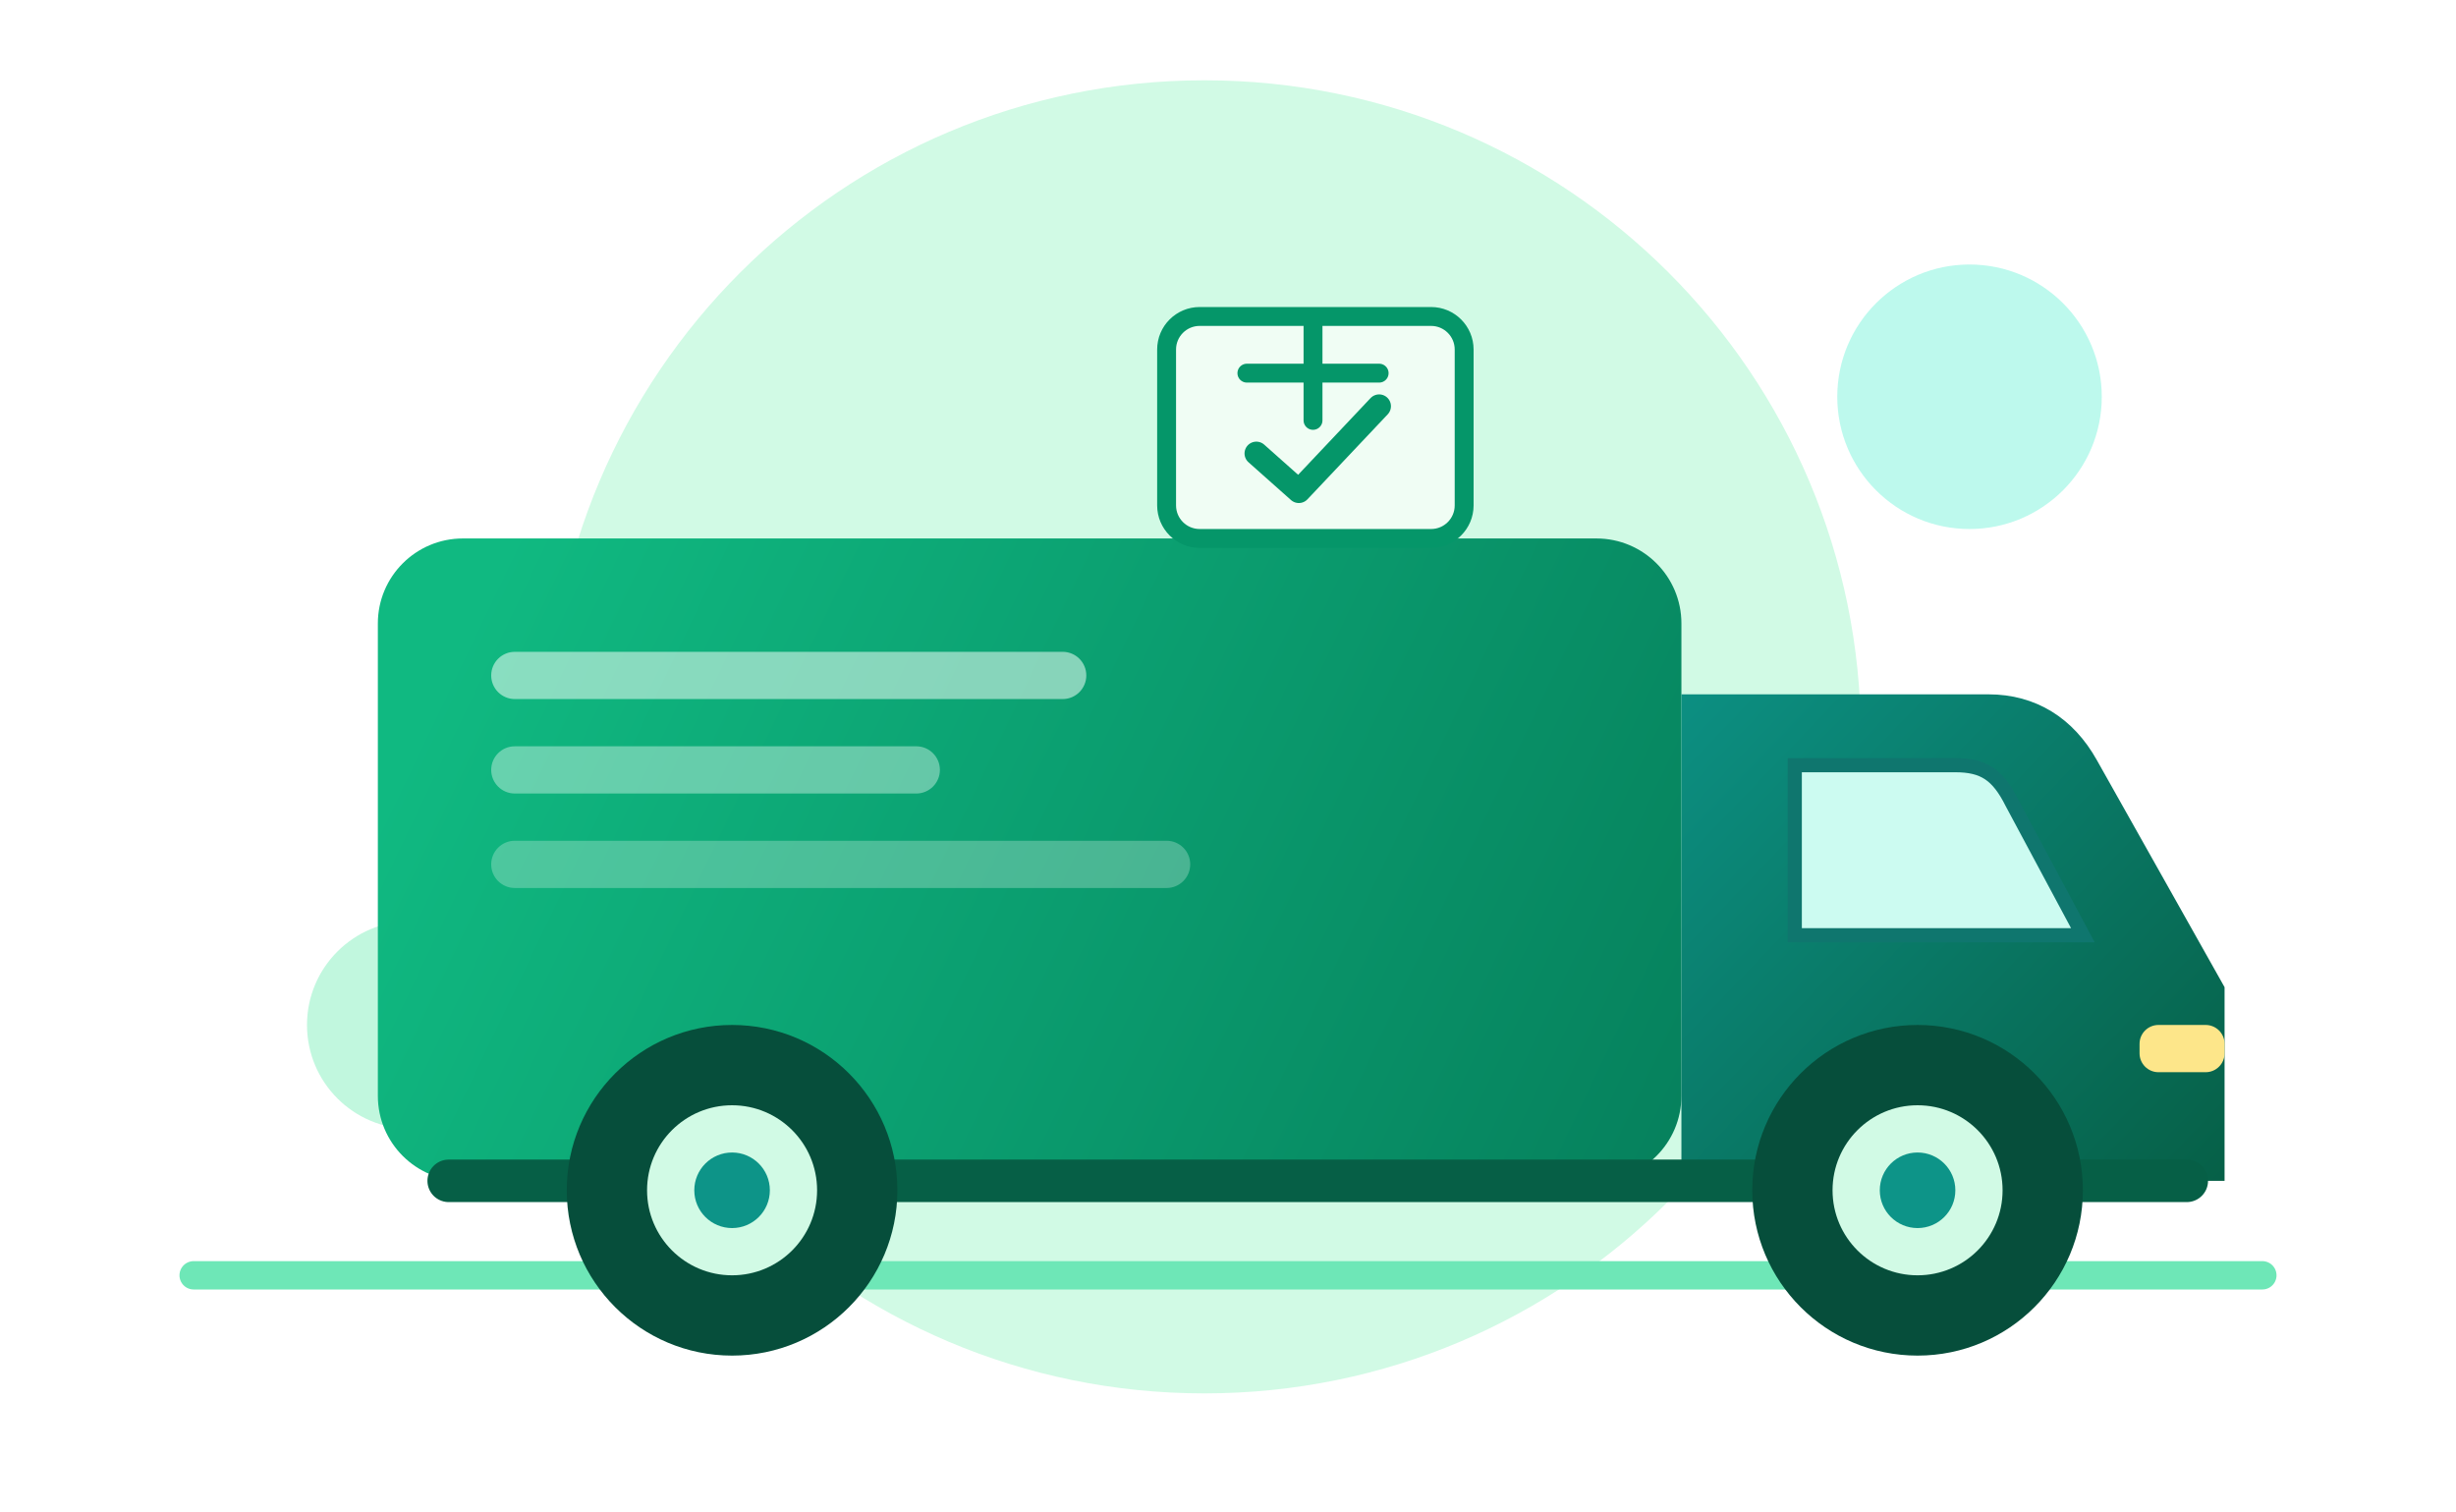
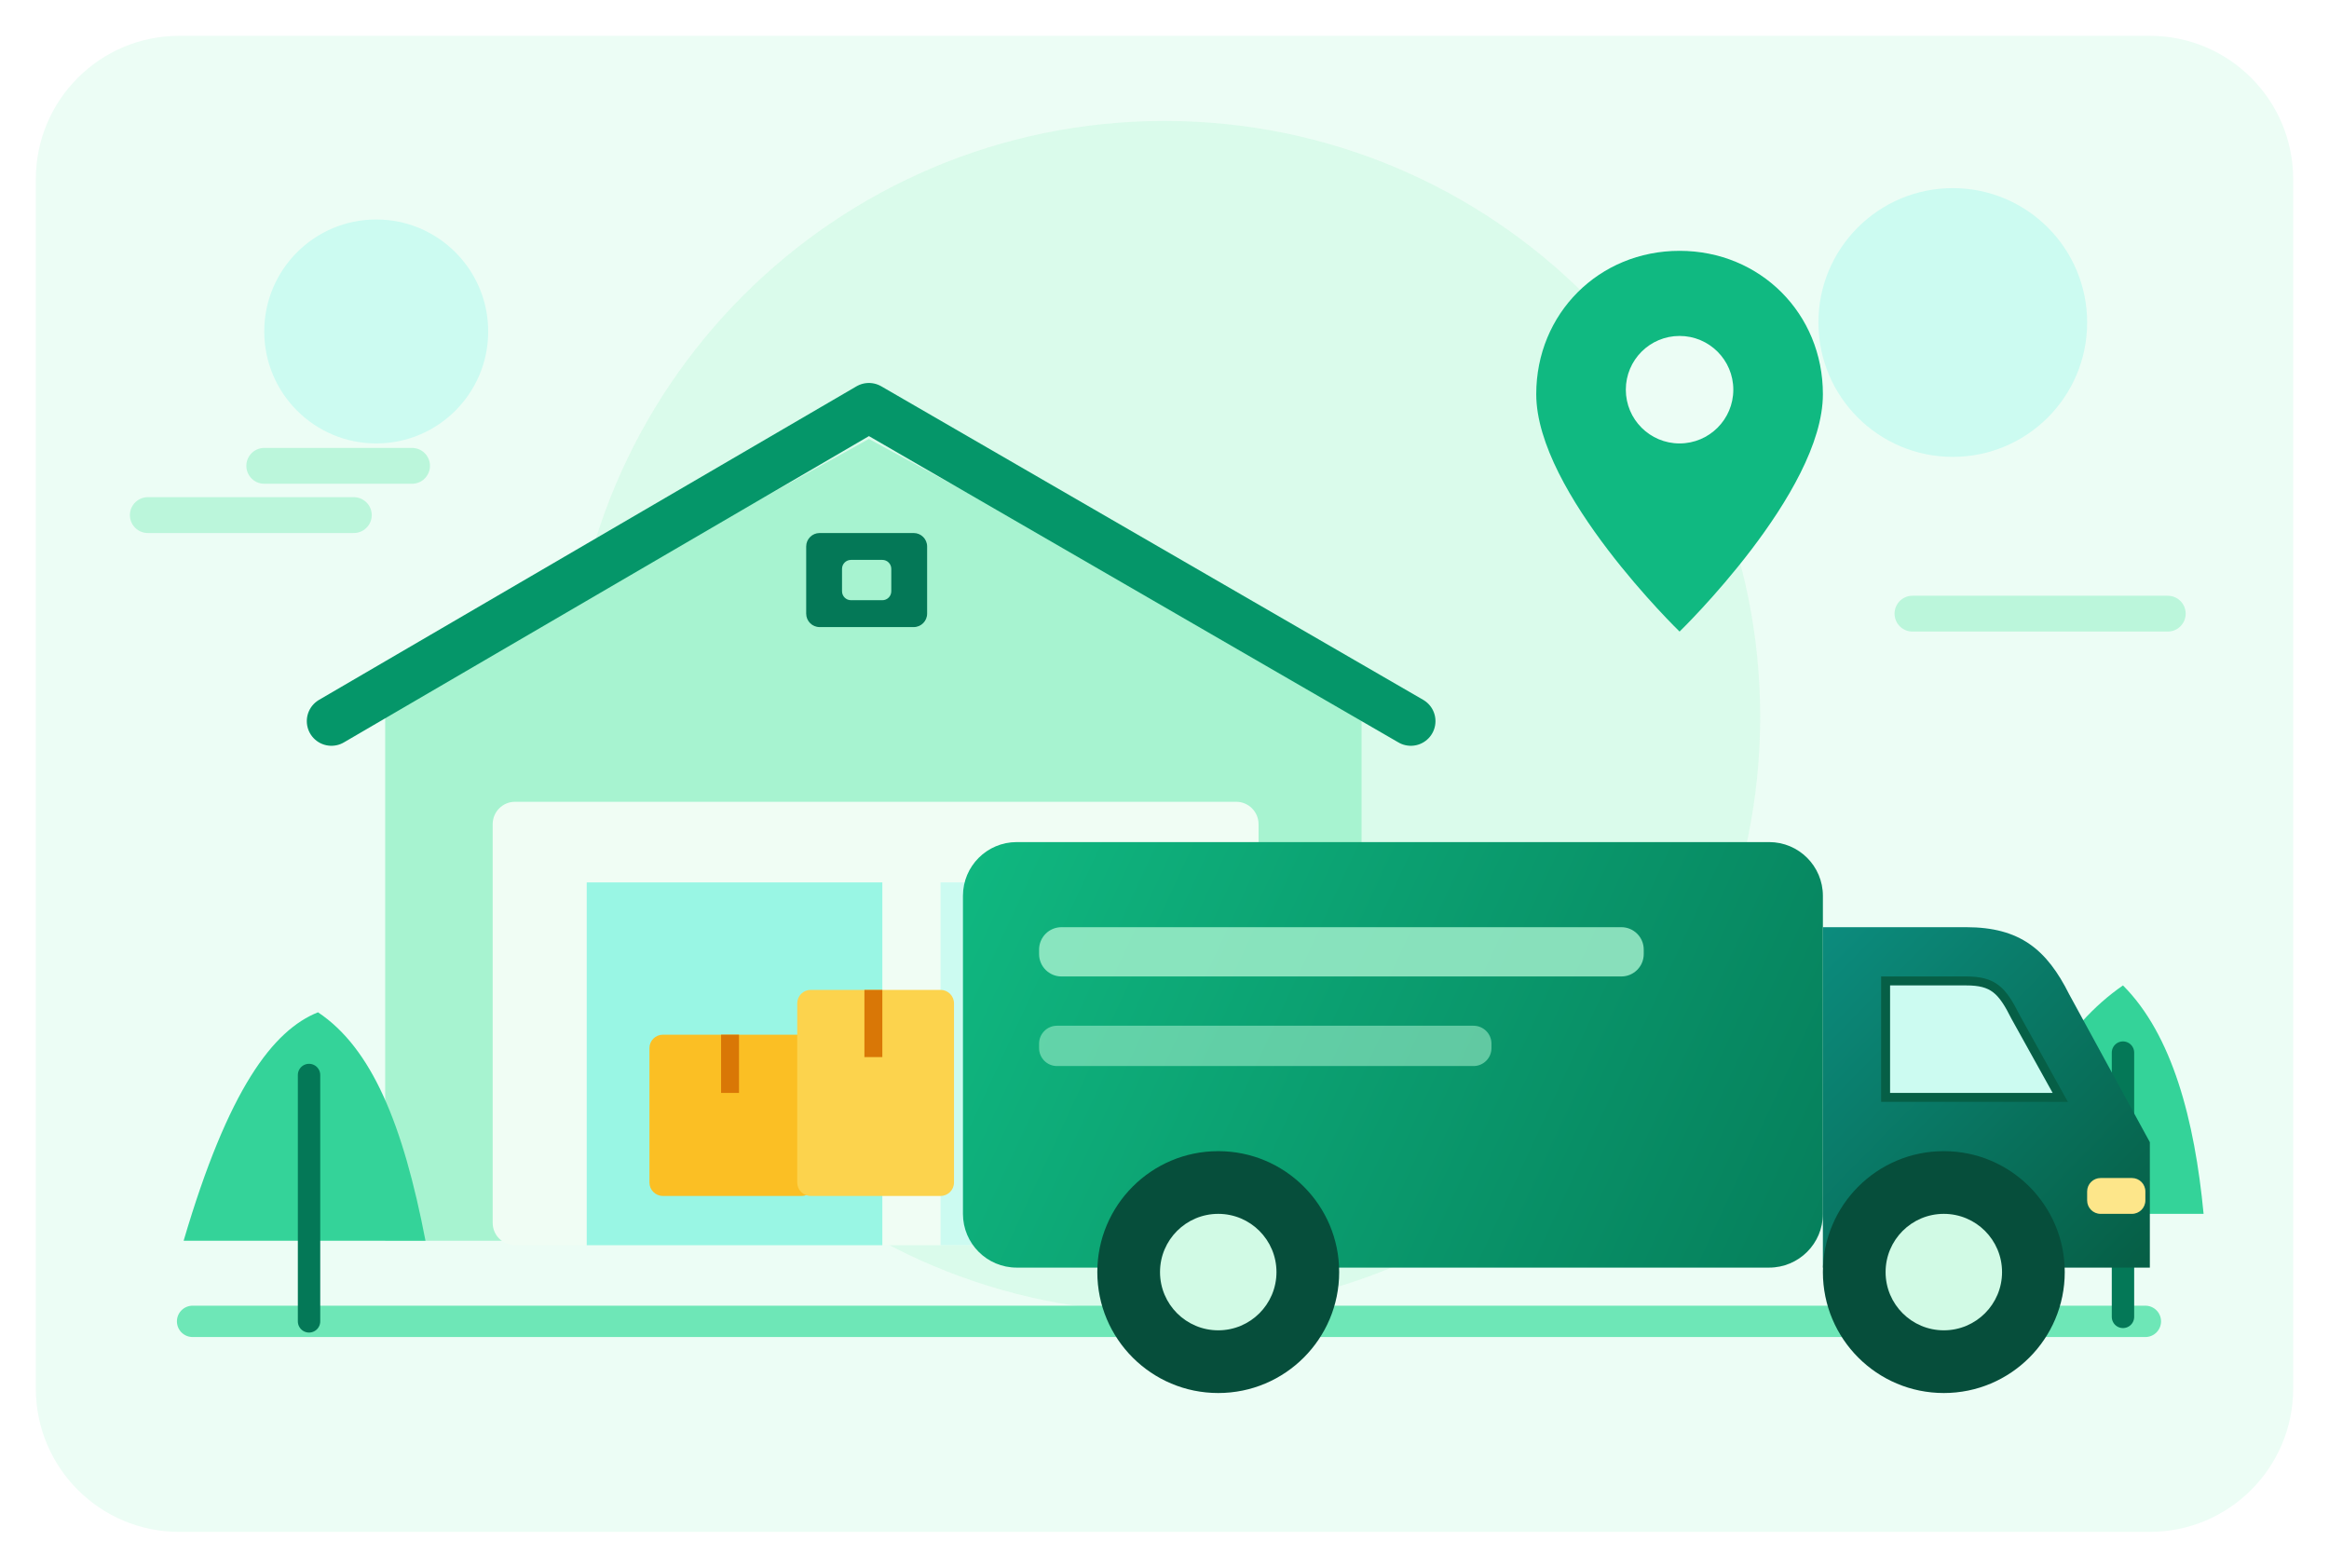
- <svg xmlns="http://www.w3.org/2000/svg" viewBox="0 0 520 320" fill="none" role="img" aria-labelledby="title desc">
+ <svg xmlns="http://www.w3.org/2000/svg" viewBox="0 0 520 350" fill="none" role="img" aria-labelledby="title desc">
  <defs>
-     <linearGradient id="truck" x1="105" y1="120" x2="397" y2="260" gradientUnits="userSpaceOnUse">
+     <linearGradient id="box" x1="100" y1="115" x2="420" y2="320" gradientUnits="userSpaceOnUse">
+       <stop stop-color="#34D399" />
+       <stop offset="1" stop-color="#059669" />
+     </linearGradient>
+     <linearGradient id="truck" x1="212" y1="186" x2="432" y2="288" gradientUnits="userSpaceOnUse">
      <stop stop-color="#10B981" />
      <stop offset="1" stop-color="#047857" />
    </linearGradient>
-     <linearGradient id="cab" x1="345" y1="135" x2="470" y2="255" gradientUnits="userSpaceOnUse">
+     <linearGradient id="cab" x1="381" y1="206" x2="469" y2="292" gradientUnits="userSpaceOnUse">
      <stop stop-color="#0D9488" />
      <stop offset="1" stop-color="#065F46" />
    </linearGradient>
  </defs>
-   <circle cx="255" cy="156" r="139" fill="#D1FAE5" />
-   <circle cx="417" cy="84" r="28" fill="#99F6E4" opacity=".65" />
-   <circle cx="87" cy="217" r="22" fill="#A7F3D0" opacity=".7" />
-   <path d="M41 270h438" stroke="#6EE7B7" stroke-width="6" stroke-linecap="round" />
-   <rect x="80" y="114" width="276" height="136" rx="18" fill="url(#truck)" />
-   <rect x="104" y="138" width="126" height="10" rx="5" fill="#ECFDF5" opacity=".55" />
-   <rect x="104" y="158" width="95" height="10" rx="5" fill="#ECFDF5" opacity=".4" />
-   <rect x="104" y="178" width="148" height="10" rx="5" fill="#ECFDF5" opacity=".28" />
-   <path d="M356 147h65c10 0 18 5 23 14l27 48v41H356V147Z" fill="url(#cab)" />
-   <path d="M380 162h34c6 0 9 2 12 8l15 28h-61v-36Z" fill="#CCFBF1" />
-   <path d="M380 162h34c6 0 9 2 12 8l15 28h-61v-36Z" stroke="#0F766E" stroke-width="3" />
-   <rect x="453" y="217" width="18" height="10" rx="4" fill="#FDE68A" />
-   <path d="M95 250h368" stroke="#065F46" stroke-width="9" stroke-linecap="round" />
-   <circle cx="155" cy="252" r="35" fill="#064E3B" />
-   <circle cx="155" cy="252" r="18" fill="#D1FAE5" />
-   <circle cx="155" cy="252" r="8" fill="#0D9488" />
-   <circle cx="406" cy="252" r="35" fill="#064E3B" />
-   <circle cx="406" cy="252" r="18" fill="#D1FAE5" />
-   <circle cx="406" cy="252" r="8" fill="#0D9488" />
-   <rect x="247" y="67" width="63" height="47" rx="7" fill="#F0FDF4" stroke="#059669" stroke-width="4" />
-   <path d="M278 69v20m-14-10h28" stroke="#059669" stroke-width="4" stroke-linecap="round" />
-   <path d="m266 96 9 8 17-18" stroke="#059669" stroke-width="5" stroke-linecap="round" stroke-linejoin="round" />
+   <rect x="8" y="8" width="504" height="334" rx="32" fill="#ECFDF5" />
+   <circle cx="260" cy="160" r="133" fill="#D1FAE5" opacity=".65" />
+   <circle cx="84" cy="74" r="25" fill="#CCFBF1" />
+   <circle cx="436" cy="72" r="30" fill="#CCFBF1" />
+   <path d="M43 295h436" stroke="#6EE7B7" stroke-width="7" stroke-linecap="round" />
+   <path d="M86 158 194 98l110 60v119H86V158Z" fill="#A7F3D0" />
+   <path d="M74 161 194 91l121 70" stroke="#059669" stroke-width="11" stroke-linecap="round" stroke-linejoin="round" />
+   <rect x="110" y="179" width="171" height="99" rx="5" fill="#F0FDF4" />
+   <rect x="131" y="197" width="66" height="81" fill="#99F6E4" />
+   <rect x="210" y="197" width="53" height="81" fill="#CCFBF1" />
+   <rect x="180" y="119" width="27" height="21" rx="3" fill="#047857" />
+   <rect x="188" y="125" width="11" height="9" rx="2" fill="#A7F3D0" />
+   <path d="M41 277c10-34 20-47 30-51 12 8 19 25 24 51H41Z" fill="#34D399" />
+   <path d="M69 240v55" stroke="#047857" stroke-width="5" stroke-linecap="round" />
+   <path d="M445 271c6-26 16-42 29-51 11 11 16 30 18 51h-47Z" fill="#34D399" />
+   <path d="M474 235v59" stroke="#047857" stroke-width="5" stroke-linecap="round" />
+   <rect x="145" y="231" width="37" height="36" rx="3" fill="#FBBF24" />
+   <path d="M163 231v13" stroke="#D97706" stroke-width="4" />
+   <rect x="178" y="221" width="35" height="46" rx="3" fill="#FCD34D" />
+   <path d="M195 221v15" stroke="#D97706" stroke-width="4" />
+   <rect x="215" y="188" width="192" height="95" rx="12" fill="url(#truck)" />
+   <rect x="232" y="207" width="135" height="11" rx="5" fill="#A7F3D0" opacity=".8" />
+   <rect x="232" y="229" width="101" height="9" rx="4" fill="#A7F3D0" opacity=".55" />
+   <path d="M407 207h32c12 0 18 5 23 15l18 33v28h-73v-76Z" fill="url(#cab)" />
+   <path d="M421 219h18c6 0 8 2 11 8l10 18h-39v-26Z" fill="#CCFBF1" />
+   <path d="M421 219h18c6 0 8 2 11 8l10 18h-39v-26Z" stroke="#065F46" stroke-width="2" />
+   <rect x="466" y="263" width="13" height="8" rx="3" fill="#FDE68A" />
+   <circle cx="272" cy="284" r="27" fill="#064E3B" />
+   <circle cx="272" cy="284" r="13" fill="#D1FAE5" />
+   <circle cx="434" cy="284" r="27" fill="#064E3B" />
+   <circle cx="434" cy="284" r="13" fill="#D1FAE5" />
+   <path d="M343 88c0-18 14-32 32-32s32 14 32 32c0 22-32 53-32 53s-32-31-32-53Z" fill="#10B981" />
+   <circle cx="375" cy="87" r="12" fill="#ECFDF5" />
+   <path d="M33 115h46M59 104h33M427 137h57" stroke="#A7F3D0" stroke-width="8" stroke-linecap="round" opacity=".7" />
</svg>
